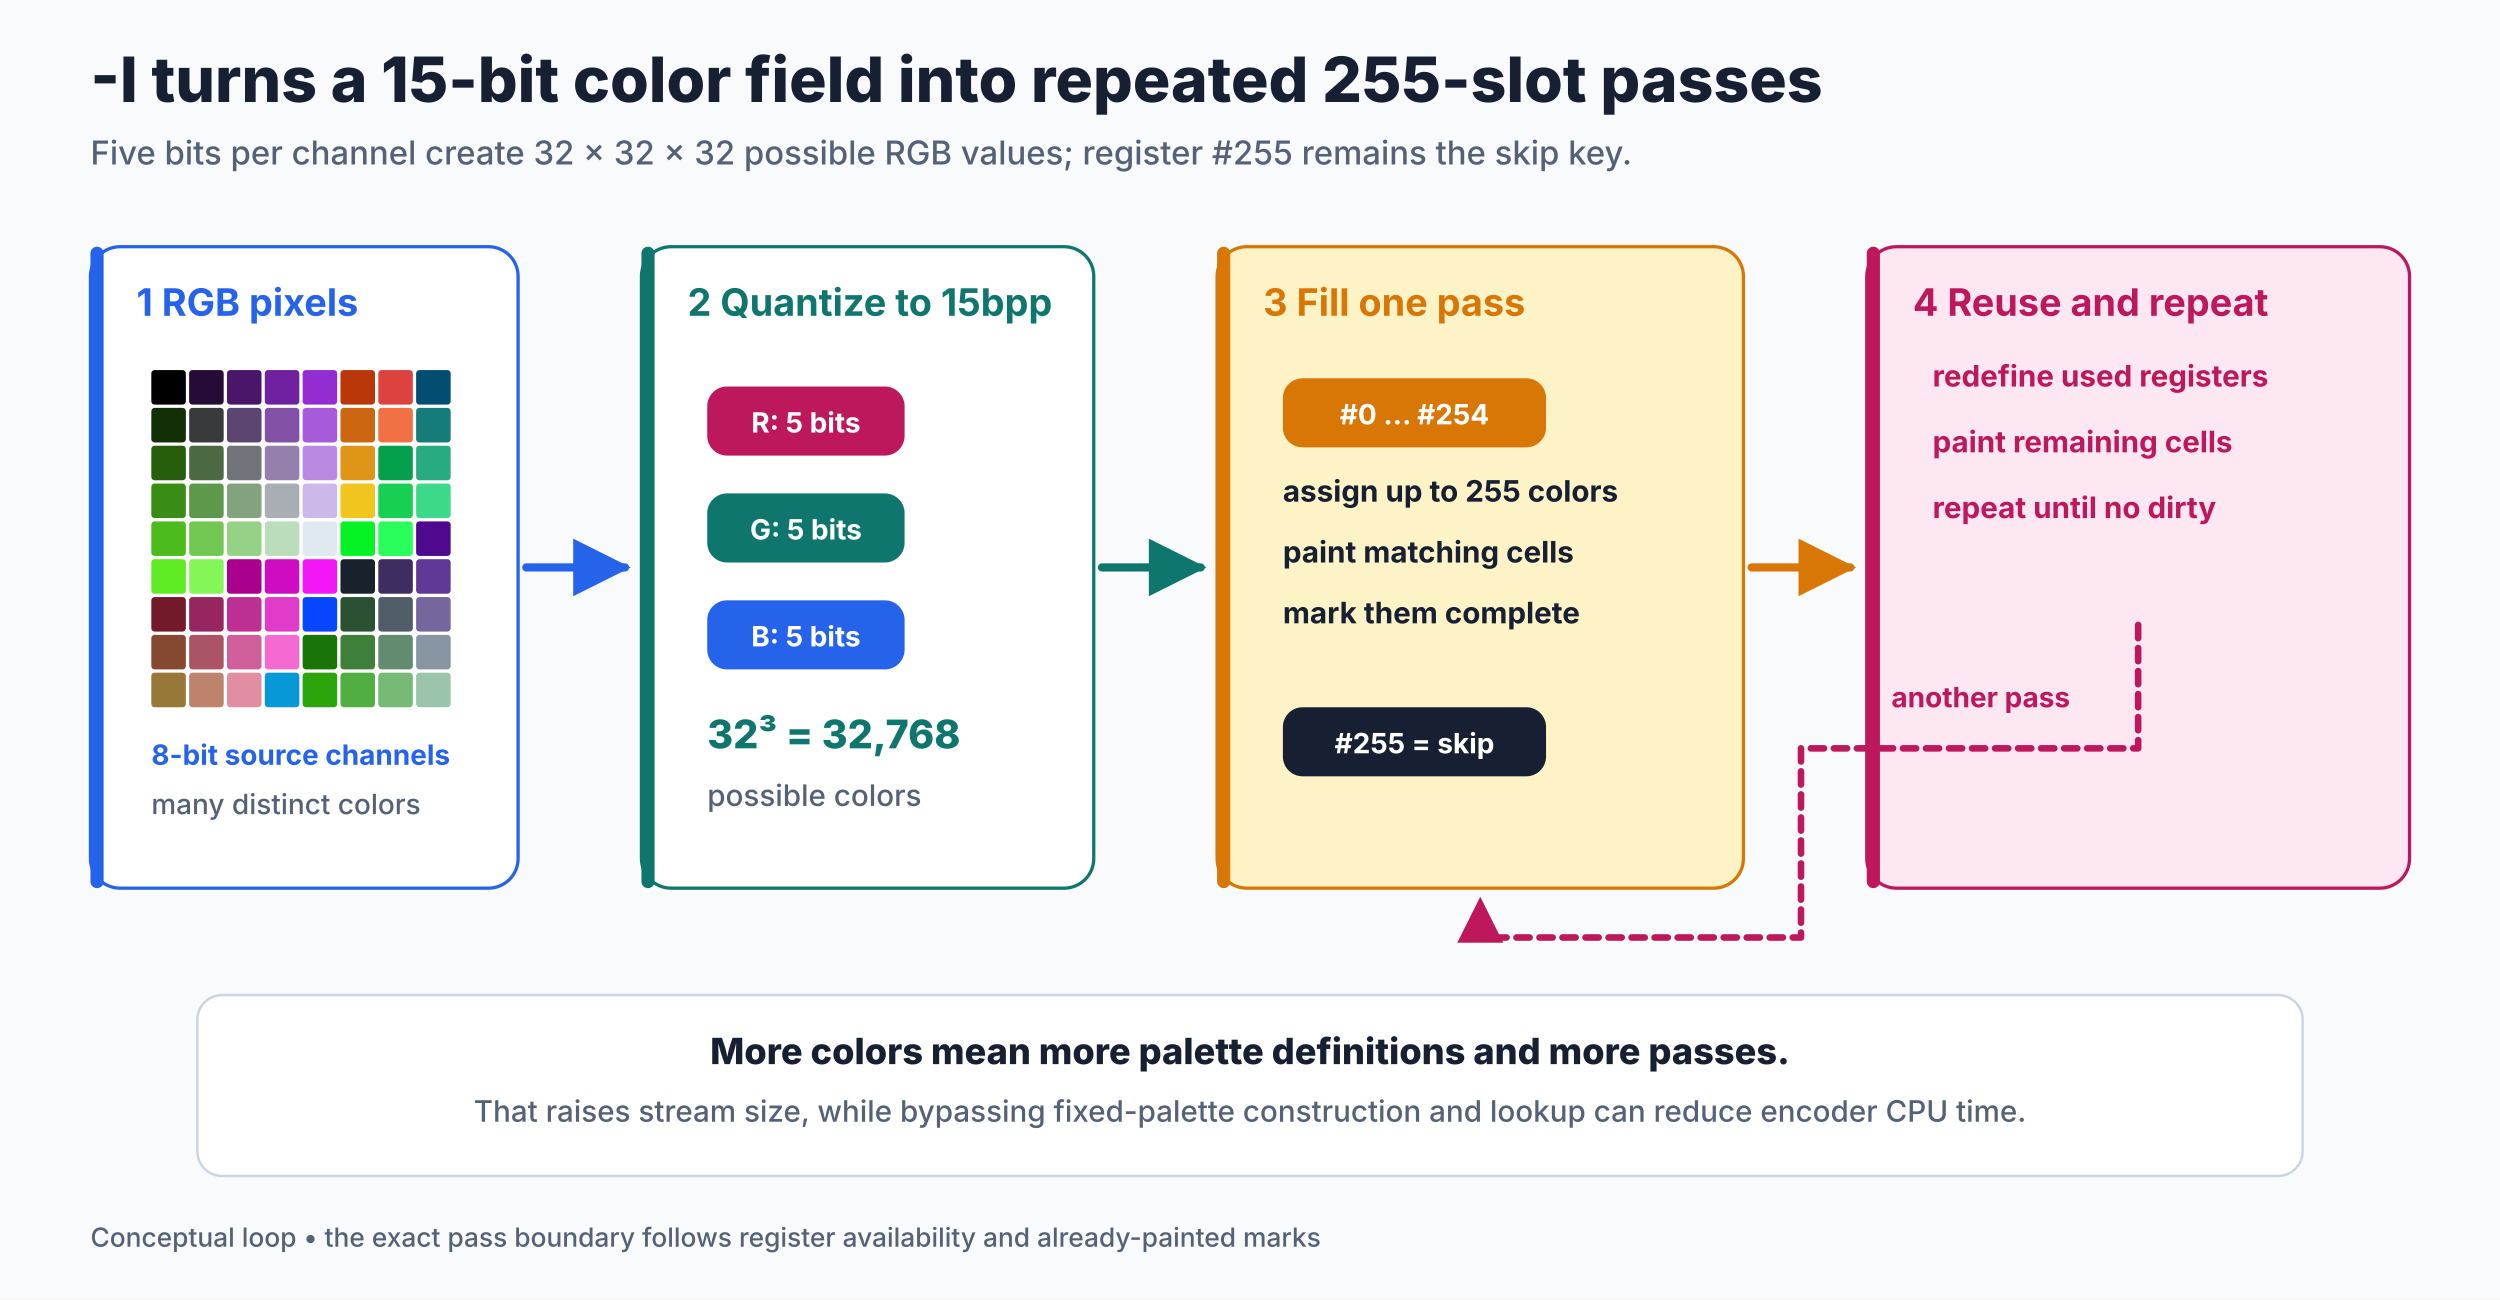
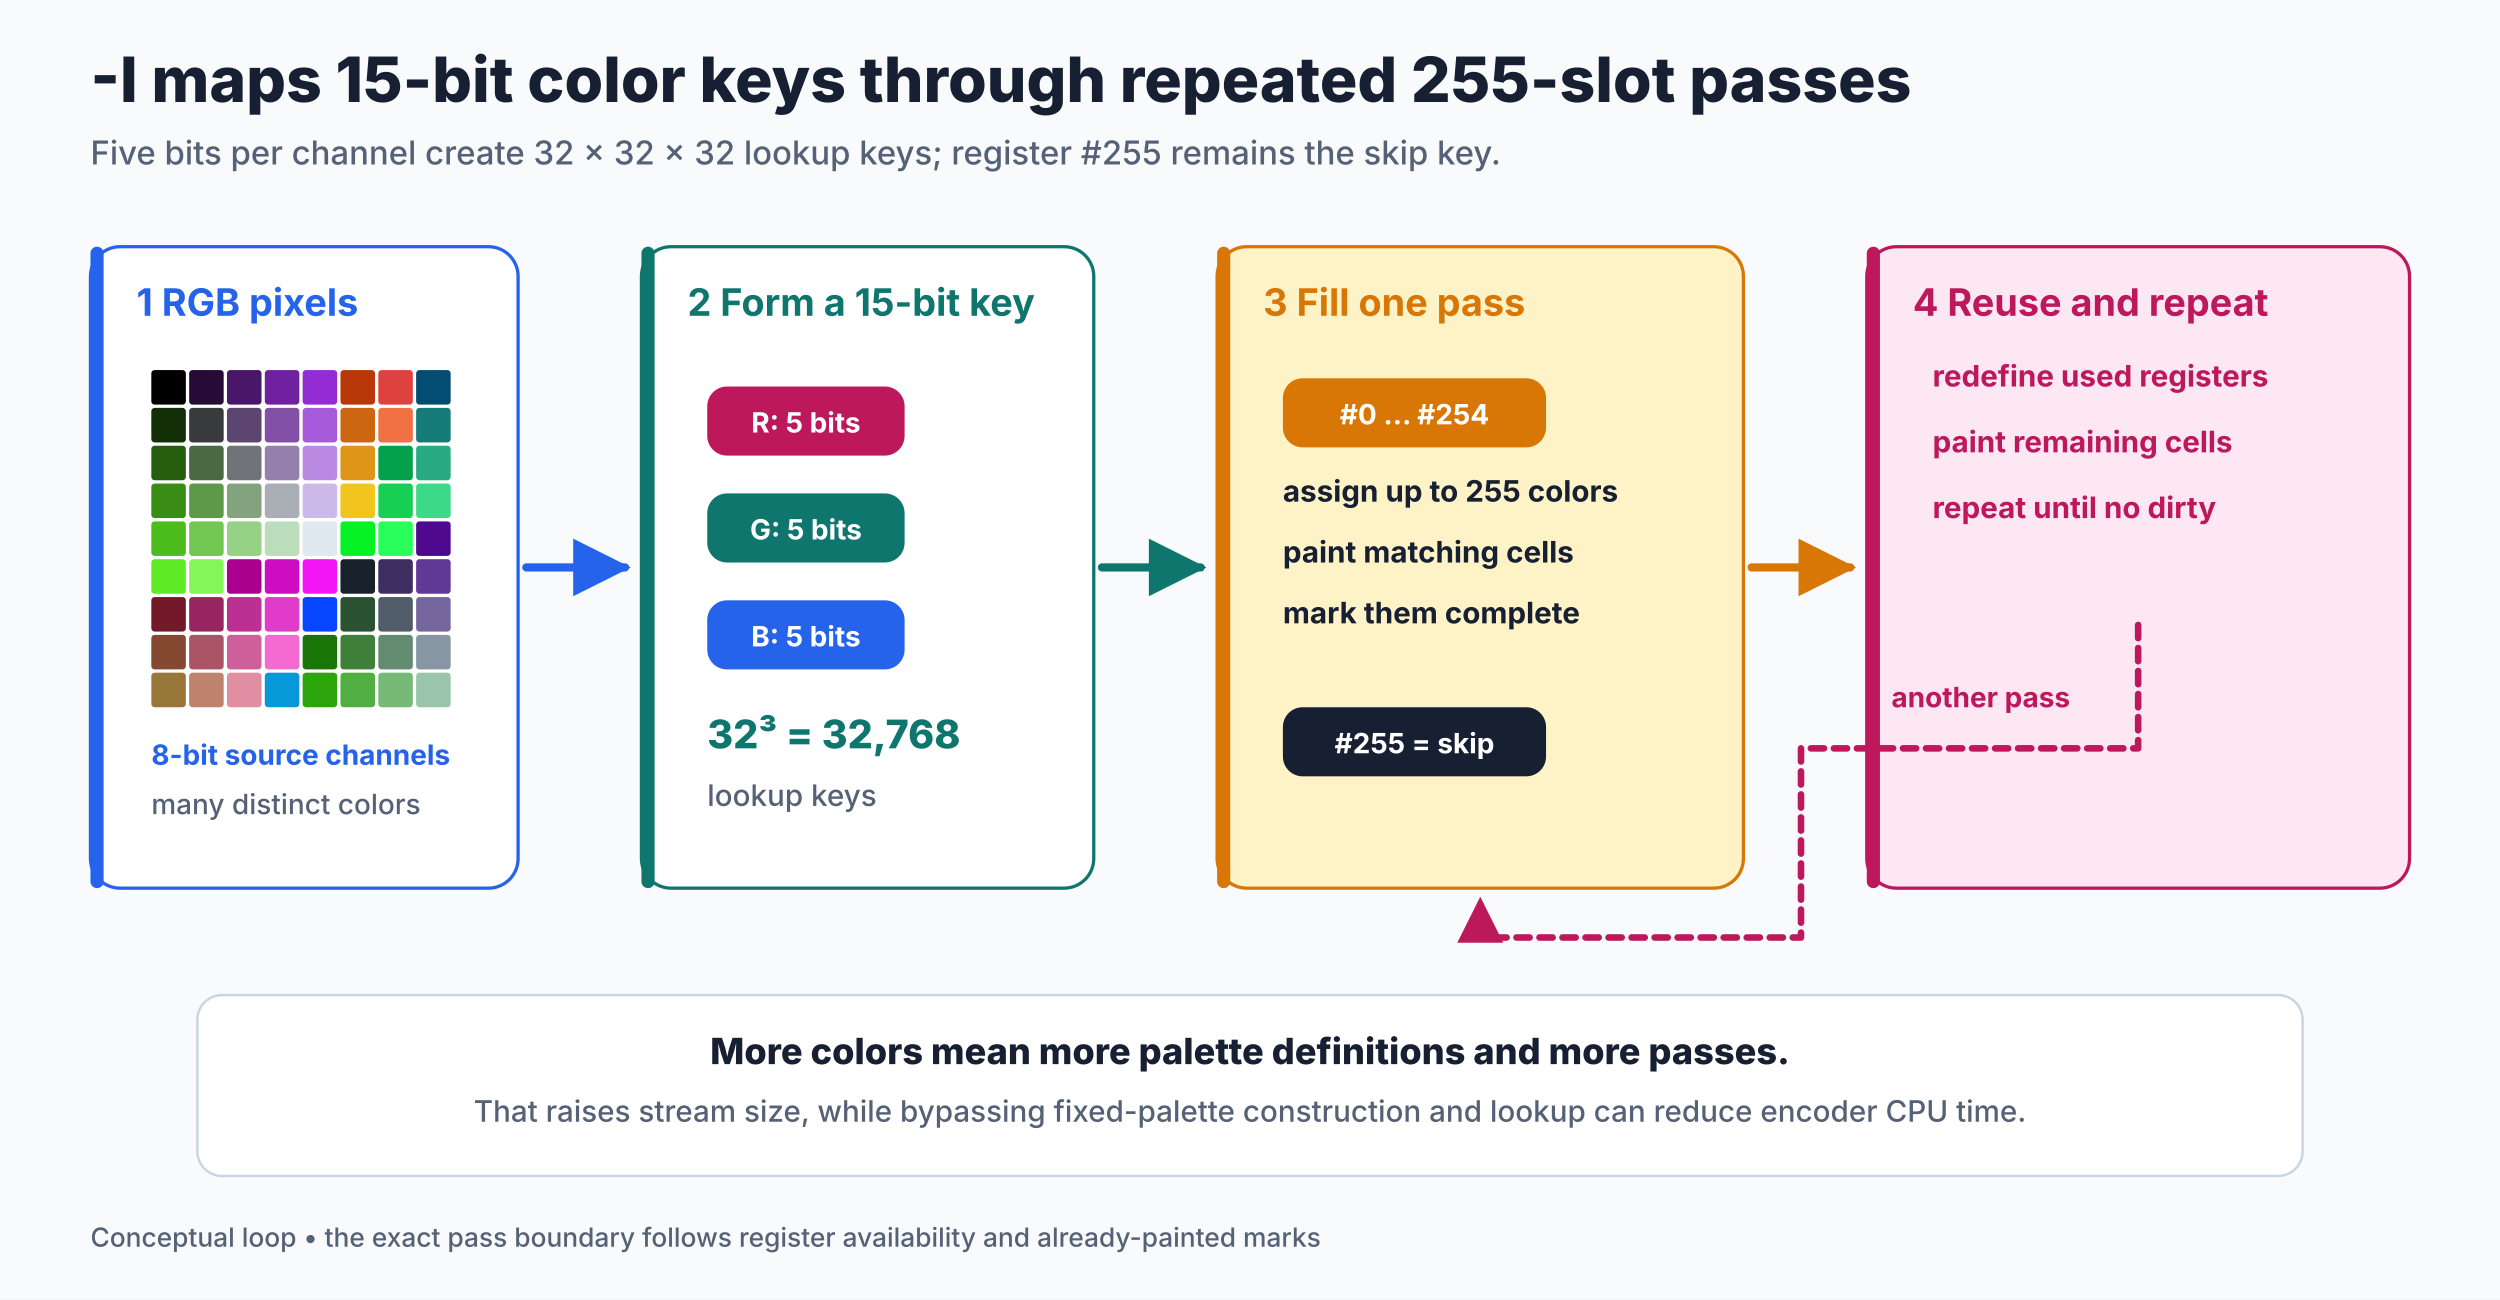
<svg xmlns="http://www.w3.org/2000/svg" width="1520" height="790" viewBox="0 0 1520 790" role="img" aria-labelledby="figure-title figure-description">
  <defs>
    <marker id="arrow-blue" viewBox="0 0 10 10" refX="9" refY="5" markerWidth="7" markerHeight="7" orient="auto-start-reverse">
      <path d="M 0 0 L 10 5 L 0 10 z" fill="context-stroke" />
    </marker>
    <marker id="arrow-magenta" viewBox="0 0 10 10" refX="9" refY="5" markerWidth="7" markerHeight="7" orient="auto-start-reverse">
      <path d="M 0 0 L 10 5 L 0 10 z" fill="context-stroke" />
    </marker>
    <marker id="arrow-gold" viewBox="0 0 10 10" refX="9" refY="5" markerWidth="7" markerHeight="7" orient="auto-start-reverse">
      <path d="M 0 0 L 10 5 L 0 10 z" fill="context-stroke" />
    </marker>
    <filter id="card-shadow" x="-10%" y="-10%" width="120%" height="130%">
      <feDropShadow dx="0" dy="5" stdDeviation="7" flood-color="#172033" flood-opacity="0.10" />
    </filter>
  </defs>
  <rect x="0.0" y="0.0" width="1520.0" height="790.0" fill="#F8FAFC" stroke="none" />
-   <text x="55.0" y="62.0" fill="#172033" font-size="38" font-weight="800" font-family="system-ui, -apple-system, sans-serif" text-anchor="start">-I turns a 15-bit color field into repeated 255-slot passes</text>
-   <text x="55.0" y="100.0" fill="#556176" font-size="20" font-weight="500" font-family="system-ui, -apple-system, sans-serif" text-anchor="start">Five bits per channel create 32 × 32 × 32 possible RGB values; register #255 remains the skip key.</text>
+   <text x="55.0" y="62.0" fill="#172033" font-size="38" font-weight="800" font-family="system-ui, -apple-system, sans-serif" text-anchor="start">-I maps 15-bit color keys through repeated 255-slot passes</text>
+   <text x="55.0" y="100.0" fill="#556176" font-size="20" font-weight="500" font-family="system-ui, -apple-system, sans-serif" text-anchor="start">Five bits per channel create 32 × 32 × 32 lookup keys; register #255 remains the skip key.</text>
  <rect x="55.0" y="150.0" width="260.0" height="390.0" rx="18.0" fill="#FFFFFF" stroke="#2563EB" stroke-width="2.0" />
  <rect x="55.0" y="150.0" width="8.0" height="390.0" rx="4.0" fill="#2563EB" stroke="none" />
  <text x="83.0" y="192.0" fill="#2563EB" font-size="23" font-weight="750" font-family="system-ui, -apple-system, sans-serif" text-anchor="start">1  RGB pixels</text>
  <rect x="92.0" y="225.0" width="21.0" height="21.0" rx="2.0" fill="#000000" stroke="none" />
  <rect x="115.0" y="225.0" width="21.0" height="21.0" rx="2.0" fill="#250B35" stroke="none" />
  <rect x="138.0" y="225.0" width="21.0" height="21.0" rx="2.0" fill="#4A166A" stroke="none" />
  <rect x="161.0" y="225.0" width="21.0" height="21.0" rx="2.0" fill="#6F219F" stroke="none" />
  <rect x="184.0" y="225.0" width="21.0" height="21.0" rx="2.0" fill="#942CD4" stroke="none" />
  <rect x="207.0" y="225.0" width="21.0" height="21.0" rx="2.0" fill="#B93709" stroke="none" />
  <rect x="230.0" y="225.0" width="21.0" height="21.0" rx="2.0" fill="#DE423E" stroke="none" />
  <rect x="253.0" y="225.0" width="21.0" height="21.0" rx="2.0" fill="#034D73" stroke="none" />
  <rect x="92.0" y="248.0" width="21.0" height="21.0" rx="2.0" fill="#132F07" stroke="none" />
  <rect x="115.0" y="248.0" width="21.0" height="21.0" rx="2.0" fill="#383A3C" stroke="none" />
  <rect x="138.0" y="248.0" width="21.0" height="21.0" rx="2.0" fill="#5D4571" stroke="none" />
  <rect x="161.0" y="248.0" width="21.0" height="21.0" rx="2.0" fill="#8250A6" stroke="none" />
  <rect x="184.0" y="248.0" width="21.0" height="21.0" rx="2.0" fill="#A75BDB" stroke="none" />
  <rect x="207.0" y="248.0" width="21.0" height="21.0" rx="2.0" fill="#CC6610" stroke="none" />
  <rect x="230.0" y="248.0" width="21.0" height="21.0" rx="2.0" fill="#F17145" stroke="none" />
  <rect x="253.0" y="248.0" width="21.0" height="21.0" rx="2.0" fill="#167C7A" stroke="none" />
  <rect x="92.0" y="271.0" width="21.0" height="21.0" rx="2.0" fill="#265E0E" stroke="none" />
  <rect x="115.0" y="271.0" width="21.0" height="21.0" rx="2.0" fill="#4B6943" stroke="none" />
  <rect x="138.0" y="271.0" width="21.0" height="21.0" rx="2.0" fill="#707478" stroke="none" />
  <rect x="161.0" y="271.0" width="21.0" height="21.0" rx="2.0" fill="#957FAD" stroke="none" />
  <rect x="184.0" y="271.0" width="21.0" height="21.0" rx="2.0" fill="#BA8AE2" stroke="none" />
  <rect x="207.0" y="271.0" width="21.0" height="21.0" rx="2.0" fill="#DF9517" stroke="none" />
  <rect x="230.0" y="271.0" width="21.0" height="21.0" rx="2.0" fill="#04A04C" stroke="none" />
  <rect x="253.0" y="271.0" width="21.0" height="21.0" rx="2.0" fill="#29AB81" stroke="none" />
  <rect x="92.0" y="294.0" width="21.0" height="21.0" rx="2.0" fill="#398D15" stroke="none" />
  <rect x="115.0" y="294.0" width="21.0" height="21.0" rx="2.0" fill="#5E984A" stroke="none" />
  <rect x="138.0" y="294.0" width="21.0" height="21.0" rx="2.0" fill="#83A37F" stroke="none" />
  <rect x="161.0" y="294.0" width="21.0" height="21.0" rx="2.0" fill="#A8AEB4" stroke="none" />
  <rect x="184.0" y="294.0" width="21.0" height="21.0" rx="2.0" fill="#CDB9E9" stroke="none" />
  <rect x="207.0" y="294.0" width="21.0" height="21.0" rx="2.0" fill="#F2C41E" stroke="none" />
  <rect x="230.0" y="294.0" width="21.0" height="21.0" rx="2.0" fill="#17CF53" stroke="none" />
  <rect x="253.0" y="294.0" width="21.0" height="21.0" rx="2.0" fill="#3CDA88" stroke="none" />
  <rect x="92.0" y="317.0" width="21.0" height="21.0" rx="2.0" fill="#4CBC1C" stroke="none" />
  <rect x="115.0" y="317.0" width="21.0" height="21.0" rx="2.0" fill="#71C751" stroke="none" />
  <rect x="138.0" y="317.0" width="21.0" height="21.0" rx="2.0" fill="#96D286" stroke="none" />
  <rect x="161.0" y="317.0" width="21.0" height="21.0" rx="2.0" fill="#BBDDBB" stroke="none" />
  <rect x="184.0" y="317.0" width="21.0" height="21.0" rx="2.0" fill="#E0E8F0" stroke="none" />
  <rect x="207.0" y="317.0" width="21.0" height="21.0" rx="2.0" fill="#05F325" stroke="none" />
  <rect x="230.0" y="317.0" width="21.0" height="21.0" rx="2.0" fill="#2AFE5A" stroke="none" />
  <rect x="253.0" y="317.0" width="21.0" height="21.0" rx="2.0" fill="#4F098F" stroke="none" />
  <rect x="92.0" y="340.0" width="21.0" height="21.0" rx="2.0" fill="#5FEB23" stroke="none" />
  <rect x="115.0" y="340.0" width="21.0" height="21.0" rx="2.0" fill="#84F658" stroke="none" />
  <rect x="138.0" y="340.0" width="21.0" height="21.0" rx="2.0" fill="#A9018D" stroke="none" />
  <rect x="161.0" y="340.0" width="21.0" height="21.0" rx="2.0" fill="#CE0CC2" stroke="none" />
  <rect x="184.0" y="340.0" width="21.0" height="21.0" rx="2.0" fill="#F317F7" stroke="none" />
  <rect x="207.0" y="340.0" width="21.0" height="21.0" rx="2.0" fill="#18222C" stroke="none" />
  <rect x="230.0" y="340.0" width="21.0" height="21.0" rx="2.0" fill="#3D2D61" stroke="none" />
  <rect x="253.0" y="340.0" width="21.0" height="21.0" rx="2.0" fill="#623896" stroke="none" />
  <rect x="92.0" y="363.0" width="21.0" height="21.0" rx="2.0" fill="#721A2A" stroke="none" />
  <rect x="115.0" y="363.0" width="21.0" height="21.0" rx="2.0" fill="#97255F" stroke="none" />
  <rect x="138.0" y="363.0" width="21.0" height="21.0" rx="2.0" fill="#BC3094" stroke="none" />
  <rect x="161.0" y="363.0" width="21.0" height="21.0" rx="2.0" fill="#E13BC9" stroke="none" />
  <rect x="184.0" y="363.0" width="21.0" height="21.0" rx="2.0" fill="#0646FE" stroke="none" />
  <rect x="207.0" y="363.0" width="21.0" height="21.0" rx="2.0" fill="#2B5133" stroke="none" />
  <rect x="230.0" y="363.0" width="21.0" height="21.0" rx="2.0" fill="#505C68" stroke="none" />
  <rect x="253.0" y="363.0" width="21.0" height="21.0" rx="2.0" fill="#75679D" stroke="none" />
  <rect x="92.0" y="386.0" width="21.0" height="21.0" rx="2.0" fill="#854931" stroke="none" />
  <rect x="115.0" y="386.0" width="21.0" height="21.0" rx="2.0" fill="#AA5466" stroke="none" />
  <rect x="138.0" y="386.0" width="21.0" height="21.0" rx="2.0" fill="#CF5F9B" stroke="none" />
  <rect x="161.0" y="386.0" width="21.0" height="21.0" rx="2.0" fill="#F46AD0" stroke="none" />
  <rect x="184.0" y="386.0" width="21.0" height="21.0" rx="2.0" fill="#197505" stroke="none" />
  <rect x="207.0" y="386.0" width="21.0" height="21.0" rx="2.0" fill="#3E803A" stroke="none" />
  <rect x="230.0" y="386.0" width="21.0" height="21.0" rx="2.0" fill="#638B6F" stroke="none" />
  <rect x="253.0" y="386.0" width="21.0" height="21.0" rx="2.0" fill="#8896A4" stroke="none" />
  <rect x="92.0" y="409.0" width="21.0" height="21.0" rx="2.0" fill="#987838" stroke="none" />
  <rect x="115.0" y="409.0" width="21.0" height="21.0" rx="2.0" fill="#BD836D" stroke="none" />
  <rect x="138.0" y="409.0" width="21.0" height="21.0" rx="2.0" fill="#E28EA2" stroke="none" />
  <rect x="161.0" y="409.0" width="21.0" height="21.0" rx="2.0" fill="#0799D7" stroke="none" />
  <rect x="184.0" y="409.0" width="21.0" height="21.0" rx="2.0" fill="#2CA40C" stroke="none" />
  <rect x="207.0" y="409.0" width="21.0" height="21.0" rx="2.0" fill="#51AF41" stroke="none" />
  <rect x="230.0" y="409.0" width="21.0" height="21.0" rx="2.0" fill="#76BA76" stroke="none" />
  <rect x="253.0" y="409.0" width="21.0" height="21.0" rx="2.0" fill="#9BC5AB" stroke="none" />
  <text x="92.0" y="465.0" fill="#2563EB" font-size="17" font-weight="700" font-family="system-ui, -apple-system, sans-serif" text-anchor="start">8-bit source channels</text>
  <text x="92.0" y="495.0" fill="#556176" font-size="17" font-weight="500" font-family="system-ui, -apple-system, sans-serif" text-anchor="start">many distinct colors</text>
  <line x1="320.0" y1="345.0" x2="380.0" y2="345.0" stroke="#2563EB" stroke-width="5.0" stroke-linecap="round" marker-end="url(#arrow-blue)" />
  <rect x="390.0" y="150.0" width="275.0" height="390.0" rx="18.0" fill="#FFFFFF" stroke="#0F766E" stroke-width="2.0" />
  <rect x="390.0" y="150.0" width="8.0" height="390.0" rx="4.0" fill="#0F766E" stroke="none" />
-   <text x="418.0" y="192.0" fill="#0F766E" font-size="23" font-weight="750" font-family="system-ui, -apple-system, sans-serif" text-anchor="start">2  Quantize to 15bpp</text>
+   <text x="418.0" y="192.0" fill="#0F766E" font-size="23" font-weight="750" font-family="system-ui, -apple-system, sans-serif" text-anchor="start">2  Form a 15-bit key</text>
  <rect x="430.0" y="235.0" width="120.0" height="42.0" rx="12.0" fill="#BE185D" stroke="none" />
  <text x="490.0" y="263.0" fill="#FFFFFF" font-size="17" font-weight="750" font-family="system-ui, -apple-system, sans-serif" text-anchor="middle">R: 5 bits</text>
  <rect x="430.0" y="300.0" width="120.0" height="42.0" rx="12.0" fill="#0F766E" stroke="none" />
  <text x="490.0" y="328.0" fill="#FFFFFF" font-size="17" font-weight="750" font-family="system-ui, -apple-system, sans-serif" text-anchor="middle">G: 5 bits</text>
  <rect x="430.0" y="365.0" width="120.0" height="42.0" rx="12.0" fill="#2563EB" stroke="none" />
  <text x="490.0" y="393.0" fill="#FFFFFF" font-size="17" font-weight="750" font-family="system-ui, -apple-system, sans-serif" text-anchor="middle">B: 5 bits</text>
  <text x="430.0" y="455.0" fill="#0F766E" font-size="24" font-weight="800" font-family="system-ui, -apple-system, sans-serif" text-anchor="start">32³ = 32,768</text>
-   <text x="430.0" y="490.0" fill="#556176" font-size="18" font-weight="500" font-family="system-ui, -apple-system, sans-serif" text-anchor="start">possible colors</text>
+   <text x="430.0" y="490.0" fill="#556176" font-size="18" font-weight="500" font-family="system-ui, -apple-system, sans-serif" text-anchor="start">lookup keys</text>
  <line x1="670.0" y1="345.0" x2="730.0" y2="345.0" stroke="#0F766E" stroke-width="5.0" stroke-linecap="round" marker-end="url(#arrow-blue)" />
  <rect x="740.0" y="150.0" width="320.0" height="390.0" rx="18.0" fill="#FEF3C7" stroke="#D97706" stroke-width="2.0" />
  <rect x="740.0" y="150.0" width="8.0" height="390.0" rx="4.0" fill="#D97706" stroke="none" />
  <text x="768.0" y="192.0" fill="#D97706" font-size="23" font-weight="750" font-family="system-ui, -apple-system, sans-serif" text-anchor="start">3  Fill one pass</text>
  <rect x="780.0" y="230.0" width="160.0" height="42.0" rx="12.0" fill="#D97706" stroke="none" />
  <text x="860.0" y="258.0" fill="#FFFFFF" font-size="17" font-weight="750" font-family="system-ui, -apple-system, sans-serif" text-anchor="middle">#0 … #254</text>
  <text x="780.0" y="305.0" fill="#172033" font-size="18" font-weight="700" font-family="system-ui, -apple-system, sans-serif" text-anchor="start">assign up to 255 colors</text>
  <text x="780.0" y="342.0" fill="#172033" font-size="18" font-weight="700" font-family="system-ui, -apple-system, sans-serif" text-anchor="start">paint matching cells</text>
  <text x="780.0" y="379.0" fill="#172033" font-size="18" font-weight="700" font-family="system-ui, -apple-system, sans-serif" text-anchor="start">mark them complete</text>
  <rect x="780.0" y="430.0" width="160.0" height="42.0" rx="12.0" fill="#172033" stroke="none" />
  <text x="860.0" y="458.0" fill="#FFFFFF" font-size="17" font-weight="750" font-family="system-ui, -apple-system, sans-serif" text-anchor="middle">#255 = skip</text>
  <line x1="1065.0" y1="345.0" x2="1125.0" y2="345.0" stroke="#D97706" stroke-width="5.0" stroke-linecap="round" marker-end="url(#arrow-gold)" />
  <rect x="1135.0" y="150.0" width="330.0" height="390.0" rx="18.0" fill="#FCE7F3" stroke="#BE185D" stroke-width="2.0" />
  <rect x="1135.0" y="150.0" width="8.0" height="390.0" rx="4.0" fill="#BE185D" stroke="none" />
  <text x="1163.0" y="192.0" fill="#BE185D" font-size="23" font-weight="750" font-family="system-ui, -apple-system, sans-serif" text-anchor="start">4  Reuse and repeat</text>
  <text x="1175.0" y="235.0" fill="#BE185D" font-size="18" font-weight="700" font-family="system-ui, -apple-system, sans-serif" text-anchor="start">redefine used registers</text>
  <text x="1175.0" y="275.0" fill="#BE185D" font-size="18" font-weight="700" font-family="system-ui, -apple-system, sans-serif" text-anchor="start">paint remaining cells</text>
  <text x="1175.0" y="315.0" fill="#BE185D" font-size="18" font-weight="700" font-family="system-ui, -apple-system, sans-serif" text-anchor="start">repeat until no dirty</text>
  <path d="M 1300 380 V 455 H 1095 V 570 H 900 V 548" fill="none" stroke="#BE185D" stroke-width="4.0" stroke-linecap="round" stroke-linejoin="round" stroke-dasharray="8 6" marker-end="url(#arrow-magenta)" />
  <text x="1150.0" y="430.0" fill="#BE185D" font-size="17" font-weight="700" font-family="system-ui, -apple-system, sans-serif" text-anchor="start">another pass</text>
  <rect x="120.0" y="605.0" width="1280.0" height="110.0" rx="15.0" fill="#FFFFFF" stroke="#CBD5E1" stroke-width="1.5" />
  <text x="760.0" y="647.0" fill="#172033" font-size="22" font-weight="800" font-family="system-ui, -apple-system, sans-serif" text-anchor="middle">More colors mean more palette definitions and more passes.</text>
  <text x="760.0" y="682.0" fill="#556176" font-size="18" font-weight="500" font-family="system-ui, -apple-system, sans-serif" text-anchor="middle">That raises stream size, while bypassing fixed-palette construction and lookup can reduce encoder CPU time.</text>
  <text x="55.0" y="758.0" fill="#556176" font-size="16" font-weight="500" font-family="system-ui, -apple-system, sans-serif" text-anchor="start">Conceptual loop • the exact pass boundary follows register availability and already-painted marks</text>
</svg>
